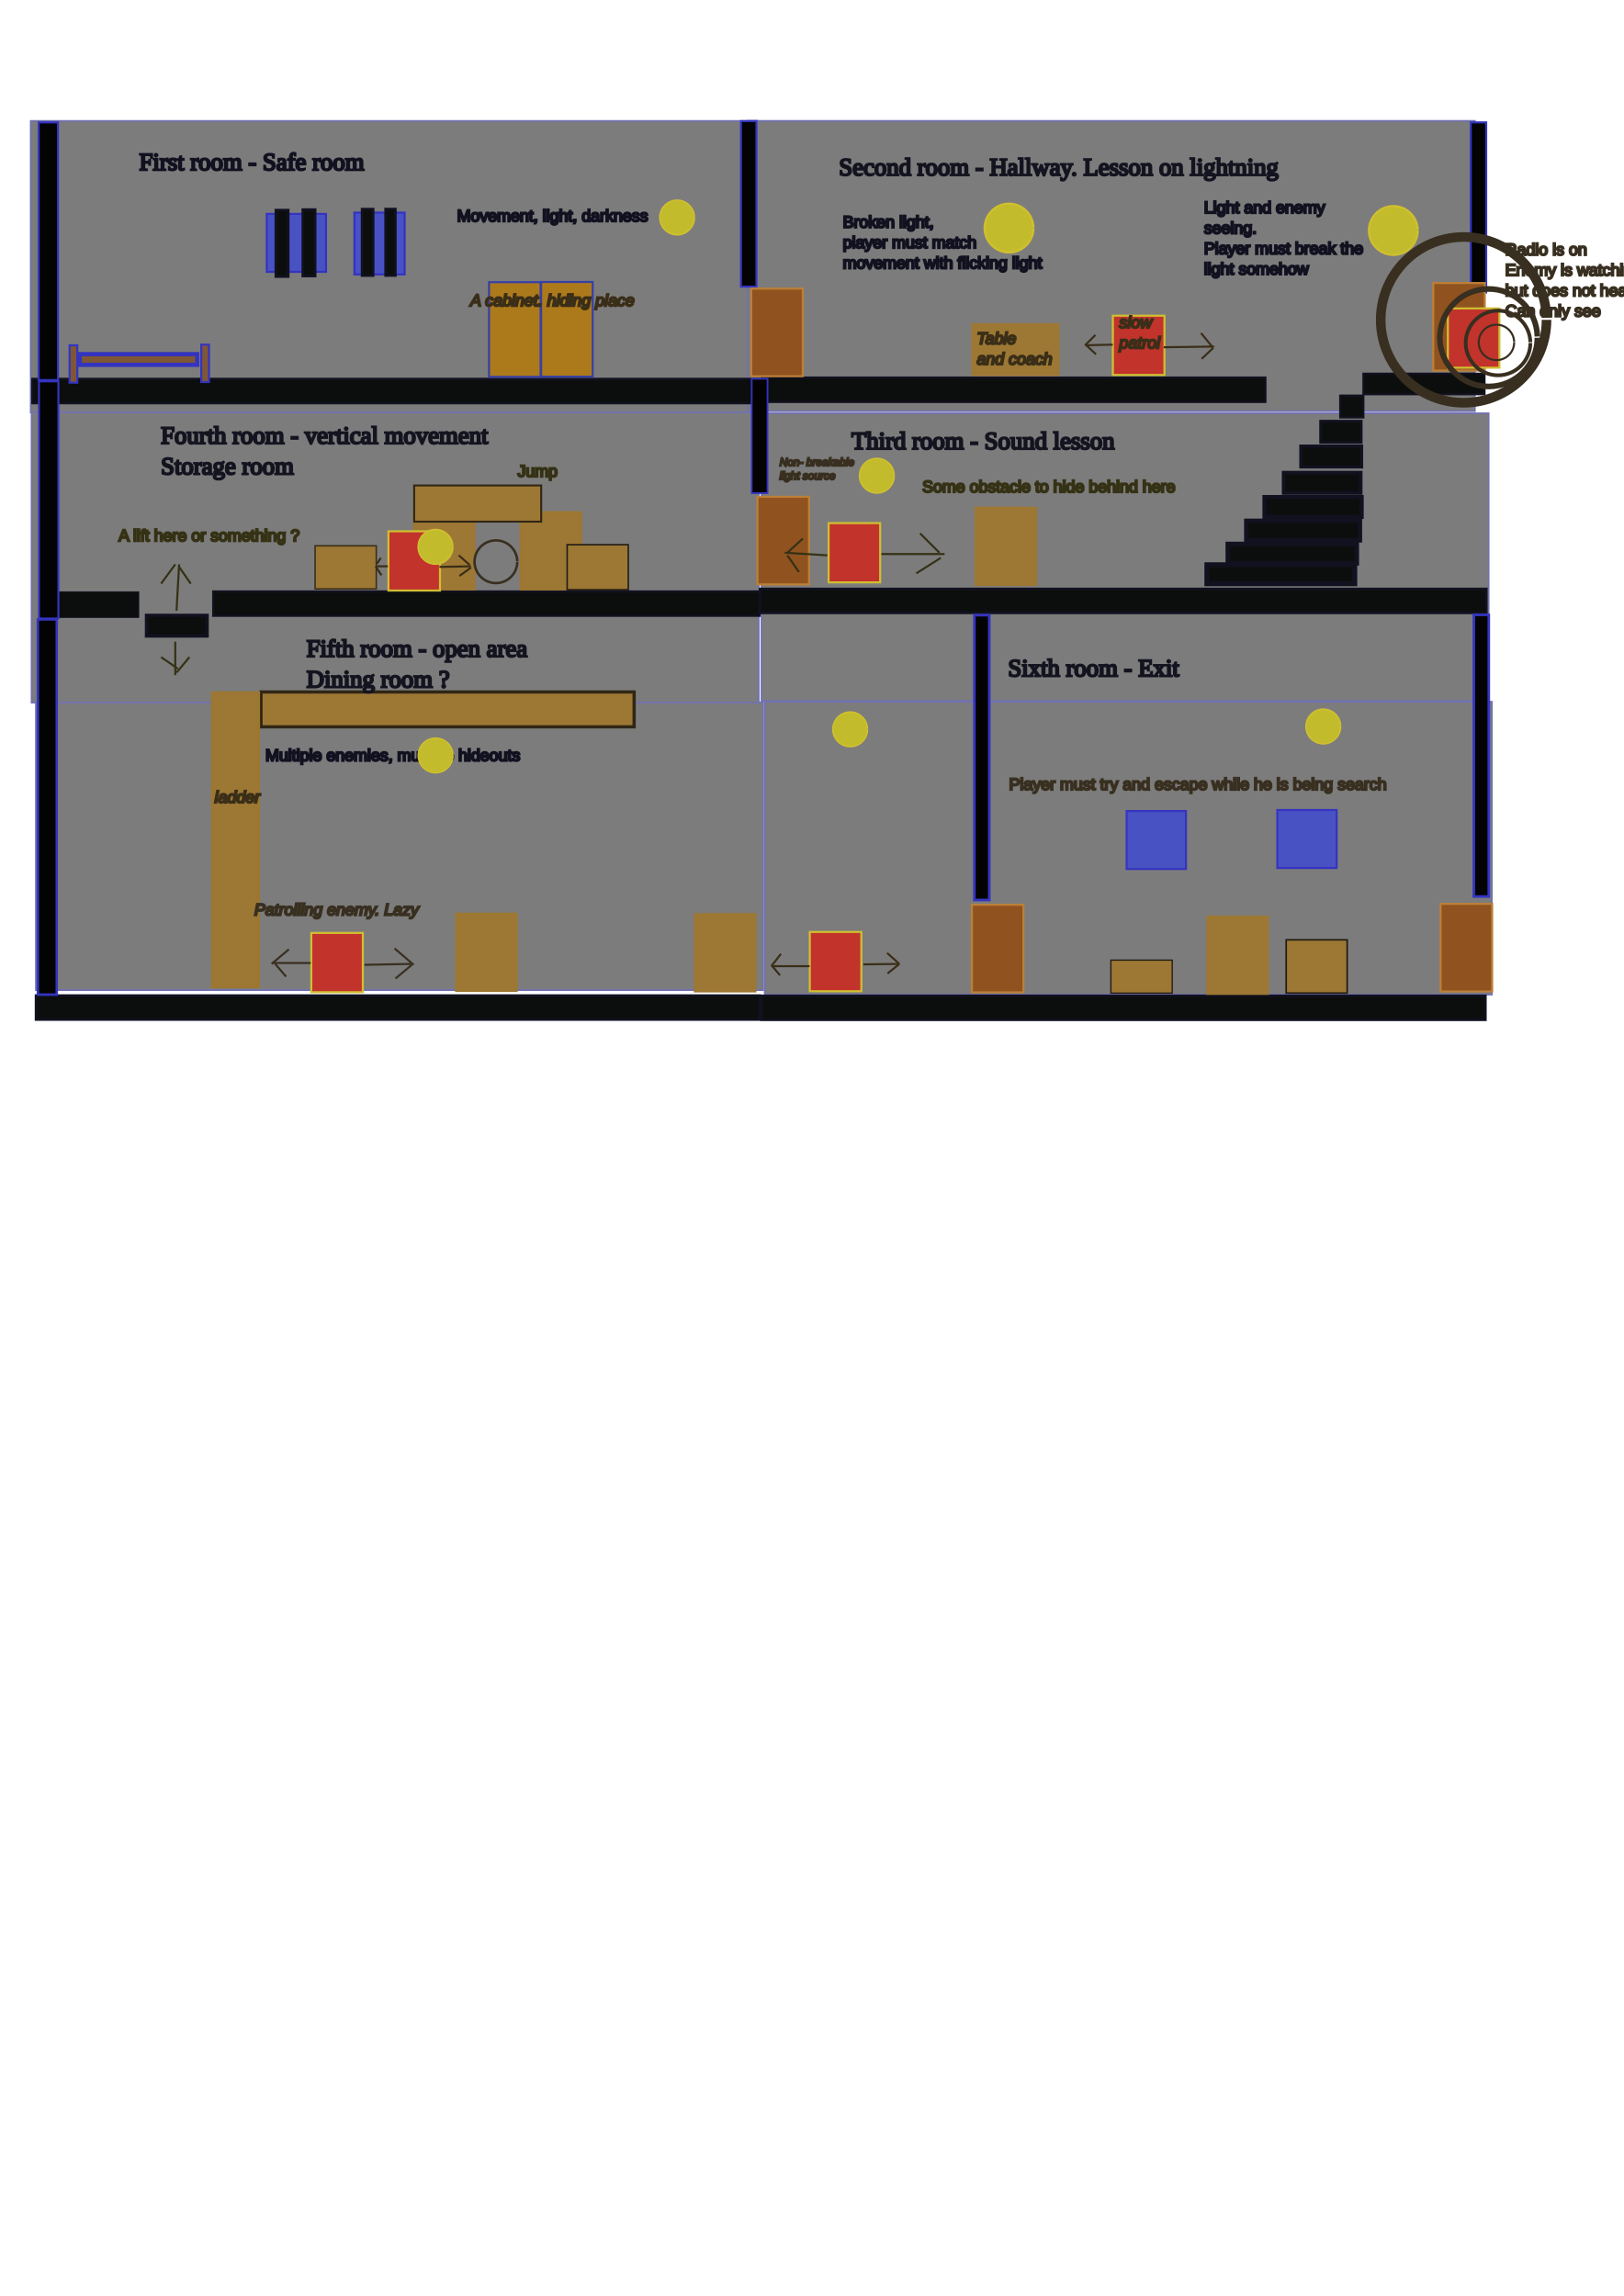
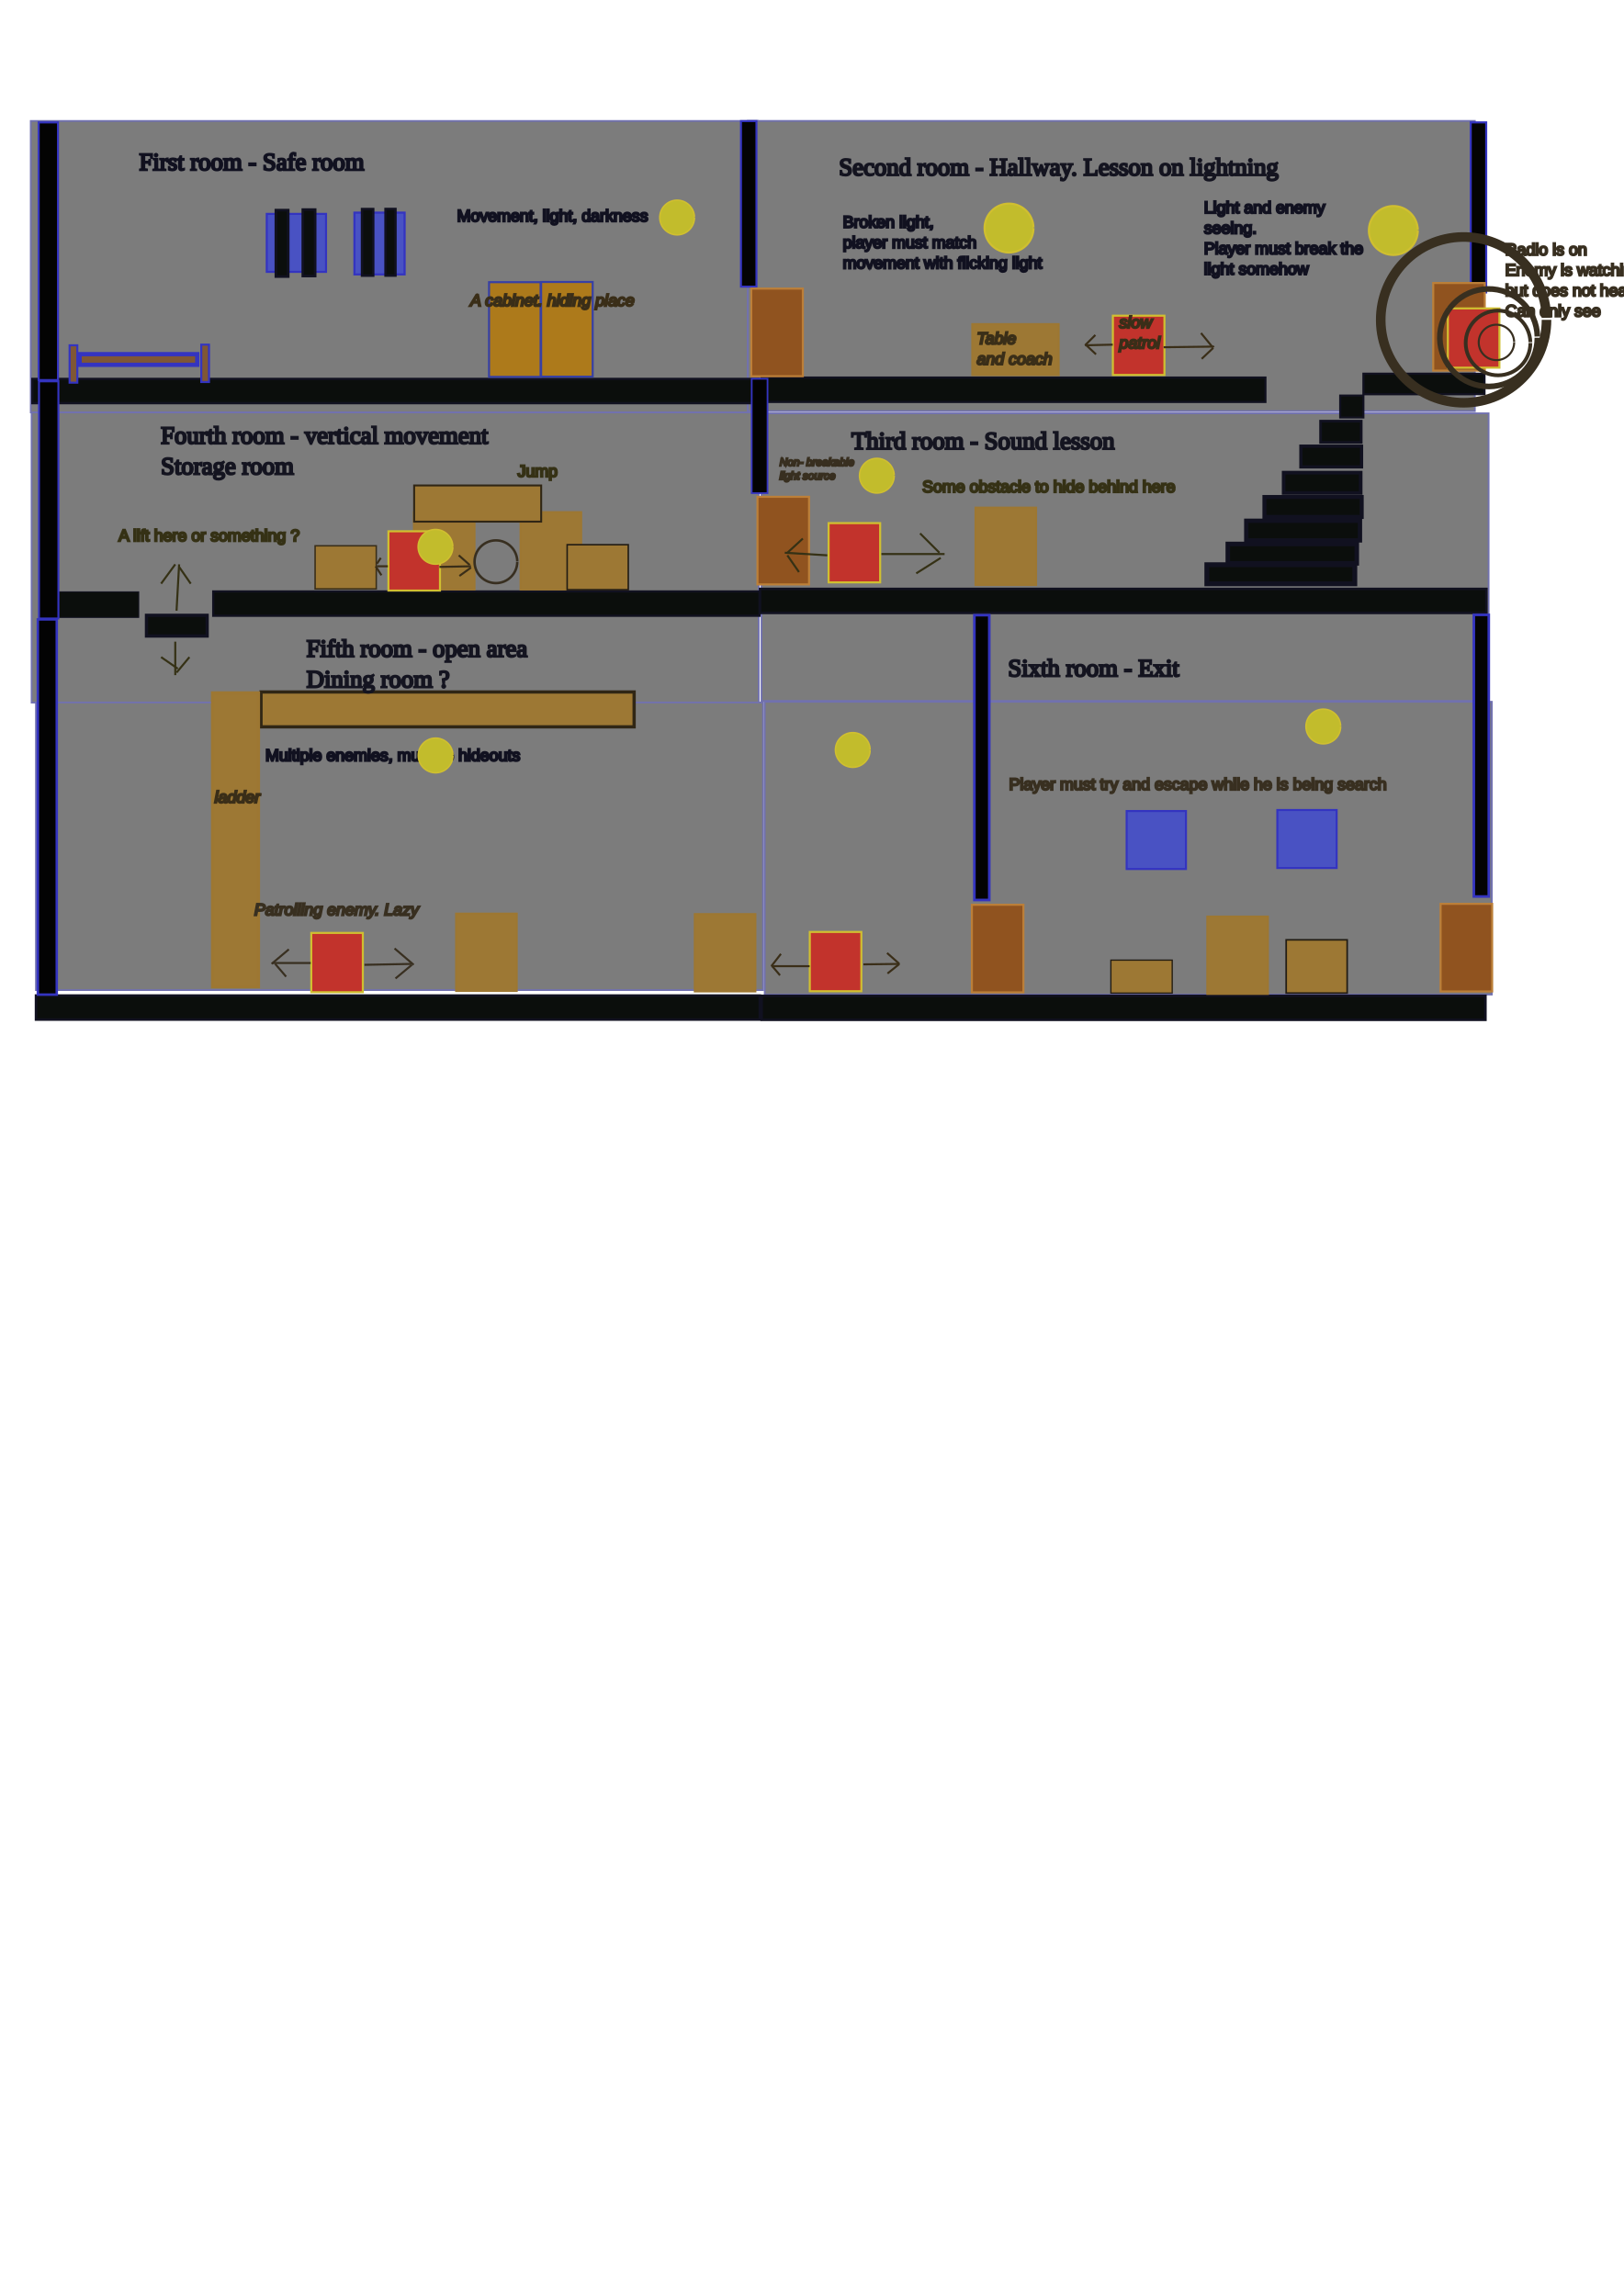
<svg xmlns="http://www.w3.org/2000/svg" xmlns:xlink="http://www.w3.org/1999/xlink" width="210mm" height="297mm" viewBox="0 0 210 297" version="1.1" id="svg1">
  <defs id="defs1">
    <pattern xlink:href="#pattern6-7" preserveAspectRatio="xMidYMid" id="pattern6" patternTransform="translate(188.75,347.5)" />
    <pattern patternUnits="userSpaceOnUse" width="29" height="20" patternTransform="translate(190,350)" preserveAspectRatio="xMidYMid" style="fill:#000000" id="pattern6-7">
      <path style="fill:none;stroke:#000000;stroke-width:10;stroke-linecap:butt;stroke-dasharray:none;paint-order:stroke markers fill;stop-color:#000000" d="M 0,5 C 19,5 10,15 29,15" id="path4-2" />
    </pattern>
    <pattern xlink:href="#pattern6-7-9" preserveAspectRatio="xMidYMid" id="pattern6-5" patternTransform="matrix(1.825025,0,0,1.825025,185.0022,597.7286)" />
    <pattern patternUnits="userSpaceOnUse" width="29" height="20" patternTransform="translate(190,350)" preserveAspectRatio="xMidYMid" style="fill:#000000" id="pattern6-7-9">
      <path style="fill:none;stroke:#000000;stroke-width:10;stroke-linecap:butt;stroke-dasharray:none;paint-order:stroke markers fill;stop-color:#000000" d="M 0,5 C 19,5 10,15 29,15" id="path4-2-6" />
    </pattern>
    <pattern xlink:href="#pattern6-7-7" preserveAspectRatio="xMidYMid" id="pattern6-0" patternTransform="matrix(2.753178,0,0,2.753178,179.3361,878.471)" />
    <pattern patternUnits="userSpaceOnUse" width="29" height="20" patternTransform="translate(190,350)" preserveAspectRatio="xMidYMid" style="fill:#000000" id="pattern6-7-7">
      <path style="fill:none;stroke:#000000;stroke-width:10;stroke-linecap:butt;stroke-dasharray:none;paint-order:stroke markers fill;stop-color:#000000" d="M 0,5 C 19,5 10,15 29,15" id="path4-2-5" />
    </pattern>
    <pattern xlink:href="#pattern6-7-4" preserveAspectRatio="xMidYMid" id="pattern6-1" patternTransform="matrix(4.678235,0,0,4.678235,166.8785,1459.856)" />
    <pattern patternUnits="userSpaceOnUse" width="29" height="20" patternTransform="translate(190,350)" preserveAspectRatio="xMidYMid" style="fill:#000000" id="pattern6-7-4">
      <path style="fill:none;stroke:#000000;stroke-width:10;stroke-linecap:butt;stroke-dasharray:none;paint-order:stroke markers fill;stop-color:#000000" d="M 0,5 C 19,5 10,15 29,15" id="path4-2-9" />
    </pattern>
    <pattern xlink:href="#pattern6-7-4-7" preserveAspectRatio="xMidYMid" id="pattern6-1-6" patternTransform="matrix(1.206256,0,0,1.206256,58.35877,438.4107)" />
    <pattern patternUnits="userSpaceOnUse" width="29" height="20" patternTransform="translate(190,350)" preserveAspectRatio="xMidYMid" style="fill:#000000" id="pattern6-7-4-7">
      <path style="fill:none;stroke:#000000;stroke-width:10;stroke-linecap:butt;stroke-dasharray:none;paint-order:stroke markers fill;stop-color:#000000" d="M 0,5 C 19,5 10,15 29,15" id="path4-2-9-3" />
    </pattern>
  </defs>
  <g id="layer1">
    <rect style="fill:#7c7c7c;stroke:#7171af;stroke-width:0.228" id="rect1" width="94.037" height="37.704" x="3.981" y="15.648" />
    <rect style="fill:#7f5735;fill-opacity:1;stroke:#3434c0;stroke-width:0.552;stroke-opacity:1" id="rect10-86" width="15.213" height="1.379" x="10.297" y="45.812" />
    <rect style="fill:#7c7c7c;stroke:#7171af;stroke-width:0.227" id="rect1-7" width="94.038" height="37.538" x="4.089" y="53.349" />
    <rect style="fill:#7c7c7c;stroke:#7171af;stroke-width:0.226" id="rect1-7-9" width="94.039" height="37.205" x="4.649" y="90.867" />
    <rect style="fill:#9d7834;fill-opacity:1;stroke:#9d7732;stroke-width:0.253;stroke-opacity:1" id="rect26-7" width="7.845" height="10.012" x="58.989" y="118.179" />
    <rect style="fill:#9d7834;fill-opacity:1;stroke:#9d7732;stroke-width:0.253;stroke-opacity:1" id="rect26-7-1" width="7.845" height="10.012" x="89.856" y="118.239" />
    <rect style="fill:#7c7c7c;stroke:#7171af;stroke-width:0.226" id="rect1-3" width="94.039" height="37.205" x="98.488" y="53.465" />
    <rect style="fill:#7c7c7c;stroke:#7171af;stroke-width:0.227" id="rect1-5" width="94.038" height="37.538" x="96.71" y="15.641" />
    <text xml:space="preserve" style="font-size:3.175px;fill:#150b0b;stroke:#111120;stroke-width:0.265;fill-opacity:1;stroke-opacity:1" x="18" y="22" id="text3">
      <tspan id="tspan3" style="stroke-width:0.265;fill:#150b0b;fill-opacity:1;stroke:#111120;stroke-opacity:1" x="18" y="22">First room - Safe room</tspan>
    </text>
    <text xml:space="preserve" style="font-style:normal;font-variant:normal;font-weight:normal;font-stretch:normal;font-size:2.117px;font-family:Arial;-inkscape-font-specification:'Arial, Normal';font-variant-ligatures:normal;font-variant-caps:normal;font-variant-numeric:normal;font-variant-east-asian:normal;fill:#150b0b;fill-opacity:1;stroke:#111120;stroke-width:0.265;stroke-opacity:1" x="59.108" y="28.641" id="text3-8">
      <tspan id="tspan3-4" style="font-style:normal;font-variant:normal;font-weight:normal;font-stretch:normal;font-size:2.117px;font-family:Arial;-inkscape-font-specification:'Arial, Normal';font-variant-ligatures:normal;font-variant-caps:normal;font-variant-numeric:normal;font-variant-east-asian:normal;fill:#150b0b;fill-opacity:1;stroke:#111120;stroke-width:0.265;stroke-opacity:1" x="59.108" y="28.641">Movement, light, darkness</tspan>
    </text>
    <text xml:space="preserve" style="font-style:normal;font-variant:normal;font-weight:normal;font-stretch:normal;font-size:2.117px;font-family:Arial;-inkscape-font-specification:'Arial, Normal';font-variant-ligatures:normal;font-variant-caps:normal;font-variant-numeric:normal;font-variant-east-asian:normal;fill:#150b0b;fill-opacity:1;stroke:#111120;stroke-width:0.265;stroke-opacity:1" x="34.33" y="98.42" id="text3-8-5">
      <tspan id="tspan3-4-8" style="font-style:normal;font-variant:normal;font-weight:normal;font-stretch:normal;font-size:2.117px;font-family:Arial;-inkscape-font-specification:'Arial, Normal';font-variant-ligatures:normal;font-variant-caps:normal;font-variant-numeric:normal;font-variant-east-asian:normal;fill:#150b0b;fill-opacity:1;stroke:#111120;stroke-width:0.265;stroke-opacity:1" x="34.33" y="98.42">Multiple enemies, multiple hideouts</tspan>
    </text>
    <text xml:space="preserve" style="font-style:normal;font-variant:normal;font-weight:normal;font-stretch:normal;font-size:2.117px;font-family:Arial;-inkscape-font-specification:'Arial, Normal';font-variant-ligatures:normal;font-variant-caps:normal;font-variant-numeric:normal;font-variant-east-asian:normal;fill:#150b0b;fill-opacity:1;stroke:#111120;stroke-width:0.265;stroke-opacity:1" x="155.715" y="27.566" id="text3-8-6">
      <tspan style="font-style:normal;font-variant:normal;font-weight:normal;font-stretch:normal;font-size:2.117px;font-family:Arial;-inkscape-font-specification:'Arial, Normal';font-variant-ligatures:normal;font-variant-caps:normal;font-variant-numeric:normal;font-variant-east-asian:normal;fill:#150b0b;fill-opacity:1;stroke:#111120;stroke-width:0.265;stroke-opacity:1" x="155.715" y="27.566" id="tspan13">Light and enemy </tspan>
      <tspan style="font-style:normal;font-variant:normal;font-weight:normal;font-stretch:normal;font-size:2.117px;font-family:Arial;-inkscape-font-specification:'Arial, Normal';font-variant-ligatures:normal;font-variant-caps:normal;font-variant-numeric:normal;font-variant-east-asian:normal;fill:#150b0b;fill-opacity:1;stroke:#111120;stroke-width:0.265;stroke-opacity:1" x="155.715" y="30.212" id="tspan10">seeing.</tspan>
      <tspan style="font-style:normal;font-variant:normal;font-weight:normal;font-stretch:normal;font-size:2.117px;font-family:Arial;-inkscape-font-specification:'Arial, Normal';font-variant-ligatures:normal;font-variant-caps:normal;font-variant-numeric:normal;font-variant-east-asian:normal;fill:#150b0b;fill-opacity:1;stroke:#111120;stroke-width:0.265;stroke-opacity:1" x="155.715" y="32.858" id="tspan9">Player must break the </tspan>
      <tspan style="font-style:normal;font-variant:normal;font-weight:normal;font-stretch:normal;font-size:2.117px;font-family:Arial;-inkscape-font-specification:'Arial, Normal';font-variant-ligatures:normal;font-variant-caps:normal;font-variant-numeric:normal;font-variant-east-asian:normal;fill:#150b0b;fill-opacity:1;stroke:#111120;stroke-width:0.265;stroke-opacity:1" x="155.715" y="35.504" id="tspan11">light somehow</tspan>
    </text>
    <text xml:space="preserve" style="font-style:normal;font-variant:normal;font-weight:normal;font-stretch:normal;font-size:2.117px;font-family:Arial;-inkscape-font-specification:'Arial, Normal';font-variant-ligatures:normal;font-variant-caps:normal;font-variant-numeric:normal;font-variant-east-asian:normal;fill:#150b0b;fill-opacity:1;stroke:#111120;stroke-width:0.265;stroke-opacity:1" x="109.007" y="29.439" id="text3-8-6-9">
      <tspan style="font-style:normal;font-variant:normal;font-weight:normal;font-stretch:normal;font-size:2.117px;font-family:Arial;-inkscape-font-specification:'Arial, Normal';font-variant-ligatures:normal;font-variant-caps:normal;font-variant-numeric:normal;font-variant-east-asian:normal;fill:#150b0b;fill-opacity:1;stroke:#111120;stroke-width:0.265;stroke-opacity:1" x="109.007" y="29.439" id="tspan13-7">Broken light,</tspan>
      <tspan style="font-style:normal;font-variant:normal;font-weight:normal;font-stretch:normal;font-size:2.117px;font-family:Arial;-inkscape-font-specification:'Arial, Normal';font-variant-ligatures:normal;font-variant-caps:normal;font-variant-numeric:normal;font-variant-east-asian:normal;fill:#150b0b;fill-opacity:1;stroke:#111120;stroke-width:0.265;stroke-opacity:1" x="109.007" y="32.085" id="tspan7">player must match</tspan>
      <tspan style="font-style:normal;font-variant:normal;font-weight:normal;font-stretch:normal;font-size:2.117px;font-family:Arial;-inkscape-font-specification:'Arial, Normal';font-variant-ligatures:normal;font-variant-caps:normal;font-variant-numeric:normal;font-variant-east-asian:normal;fill:#150b0b;fill-opacity:1;stroke:#111120;stroke-width:0.265;stroke-opacity:1" x="109.007" y="34.731" id="tspan8">movement with flicking light</tspan>
    </text>
    <text xml:space="preserve" style="font-size:3.175px;fill:#0b0e0c;fill-opacity:1;stroke:#141420;stroke-width:0.265;stroke-opacity:1" x="108.5" y="22.667" id="text4">
      <tspan id="tspan4" style="fill:#0b0e0c;fill-opacity:1;stroke:#141420;stroke-width:0.265;stroke-opacity:1" x="108.5" y="22.667">Second room - Hallway. Lesson on lightning</tspan>
    </text>
    <text xml:space="preserve" style="font-size:3.175px;fill:#0b0e0c;fill-opacity:1;stroke:#141420;stroke-width:0.265;stroke-opacity:1" x="110.118" y="58.085" id="text4-9">
      <tspan id="tspan4-5" style="fill:#0b0e0c;fill-opacity:1;stroke:#141420;stroke-width:0.265;stroke-opacity:1" x="110.118" y="58.085">Third room - Sound lesson</tspan>
    </text>
    <text xml:space="preserve" style="font-size:3.175px;fill:#0b0e0c;fill-opacity:1;stroke:#141420;stroke-width:0.265;stroke-opacity:1" x="20.805" y="57.381" id="text4-9-1">
      <tspan id="tspan4-5-6" style="fill:#0b0e0c;fill-opacity:1;stroke:#141420;stroke-width:0.265;stroke-opacity:1" x="20.805" y="57.381">Fourth room - vertical movement</tspan>
      <tspan style="fill:#0b0e0c;fill-opacity:1;stroke:#141420;stroke-width:0.265;stroke-opacity:1" x="20.805" y="61.35" id="tspan34">Storage room</tspan>
    </text>
    <rect style="fill:#9d7834;fill-opacity:1;stroke:#302615;stroke-width:0.421;stroke-opacity:1" id="rect26-9-29-1" width="48.26" height="4.51" x="33.754" y="89.511" />
    <text xml:space="preserve" style="font-size:3.175px;fill:#0b0e0c;fill-opacity:1;stroke:#141420;stroke-width:0.265;stroke-opacity:1" x="39.642" y="84.946" id="text4-9-1-5">
      <tspan id="tspan4-5-6-3" style="fill:#0b0e0c;fill-opacity:1;stroke:#141420;stroke-width:0.265;stroke-opacity:1" x="39.642" y="84.946">Fifth room - open area</tspan>
      <tspan style="fill:#0b0e0c;fill-opacity:1;stroke:#141420;stroke-width:0.265;stroke-opacity:1" x="39.642" y="88.915" id="tspan35">Dining room ?</tspan>
    </text>
    <rect style="fill:#7c7c7c;stroke:#7171af;stroke-width:0.228" id="rect1-7-9-2" width="94.037" height="37.87" x="98.906" y="90.779" />
    <text xml:space="preserve" style="font-size:3.175px;fill:#0b0e0c;fill-opacity:1;stroke:#141420;stroke-width:0.265;stroke-opacity:1" x="130.366" y="87.476" id="text4-9-1-5-4">
      <tspan id="tspan4-5-6-3-2" style="fill:#0b0e0c;fill-opacity:1;stroke:#141420;stroke-width:0.265;stroke-opacity:1" x="130.366" y="87.476">Sixth room - Exit</tspan>
    </text>
    <rect style="fill:#0b0e0c;fill-opacity:1;stroke:#111120;stroke-width:0.299;stroke-opacity:1" id="rect4" width="93.966" height="3.133" x="4.184" y="49.017" />
    <rect style="fill:#0b0e0c;fill-opacity:1;stroke:#111120;stroke-width:0.269;stroke-opacity:1" id="rect5" width="65.163" height="3.163" x="98.502" y="48.835" />
    <rect style="fill:#0b0e0c;fill-opacity:1;stroke:#111120;stroke-width:0.32;stroke-opacity:1" id="rect5-4" width="93.945" height="3.111" x="98.3" y="76.177" />
    <rect style="fill:#0b0e0c;fill-opacity:1;stroke:#111120;stroke-width:0.119;stroke-opacity:1" id="rect5-4-7" width="12.146" height="3.313" x="5.799" y="76.553" />
    <rect style="fill:#0b0e0c;fill-opacity:1;stroke:#111120;stroke-width:0.28;stroke-opacity:1" id="rect5-4-7-0" width="70.652" height="3.152" x="27.577" y="76.504" />
    <rect style="fill:#0b0e0c;fill-opacity:1;stroke:#111120;stroke-width:0.32;stroke-opacity:1" id="rect5-4-7-0-6" width="93.612" height="3.112" x="4.654" y="128.777" />
    <rect style="fill:#0b0e0c;fill-opacity:1;stroke:#111120;stroke-width:0.32;stroke-opacity:1" id="rect5-4-7-0-6-1" width="93.612" height="3.112" x="98.508" y="128.81" />
    <rect style="fill:#0b0e0c;fill-opacity:1;stroke:#111120;stroke-width:0.279;stroke-opacity:1" id="rect6" width="15.652" height="2.652" x="176.341" y="48.341" />
    <rect style="fill:#0b0e0c;fill-opacity:1;stroke:#111120;stroke-width:0.265;stroke-opacity:1" id="rect7" width="3" height="2.833" x="173.333" y="51.167" />
    <rect style="fill:#0b0e0c;fill-opacity:1;stroke:#111120;stroke-width:0.346;stroke-opacity:1" id="rect7-4" width="5.253" height="2.753" x="170.798" y="54.479" />
    <rect style="fill:#0b0e0c;fill-opacity:1;stroke:#111120;stroke-width:0.417;stroke-opacity:1" id="rect7-2" width="7.848" height="2.681" x="168.248" y="57.713" />
    <rect style="fill:#0b0e0c;fill-opacity:1;stroke:#111120;stroke-width:0.417;stroke-opacity:1" id="rect7-2-1" width="7.848" height="2.681" x="18.944" y="79.594" />
    <rect style="fill:#0b0e0c;fill-opacity:1;stroke:#111120;stroke-width:0.466;stroke-opacity:1" id="rect7-21" width="9.966" height="2.633" x="166.018" y="61.137" />
    <rect style="fill:#0b0e0c;fill-opacity:1;stroke:#111120;stroke-width:0.518;stroke-opacity:1" id="rect7-9" width="12.58" height="2.58" x="163.534" y="64.288" />
    <rect style="fill:#0b0e0c;fill-opacity:1;stroke:#111120;stroke-width:0.556;stroke-opacity:1" id="rect7-91" width="14.709" height="2.542" x="161.182" y="67.363" />
    <rect style="fill:#0b0e0c;fill-opacity:1;stroke:#111120;stroke-width:0.588;stroke-opacity:1" id="rect7-49" width="16.677" height="2.51" x="158.798" y="70.361" />
    <rect style="fill:#0b0e0c;fill-opacity:1;stroke:#111120;stroke-width:0.625;stroke-opacity:1" id="rect7-8" width="19.14" height="2.473" x="156.084" y="73.048" />
    <rect style="fill:#4952c3;fill-opacity:1;stroke:#3434c0;stroke-width:0.265;stroke-opacity:1" id="rect8" width="7.667" height="7.5" x="34.5" y="27.667" />
    <rect style="fill:#4952c3;fill-opacity:1;stroke:#3434c0;stroke-width:0.275;stroke-opacity:1" id="rect9" width="6.49" height="7.99" x="45.839" y="27.505" />
    <rect style="fill:#0b0e0c;fill-opacity:1;stroke:#111120;stroke-width:0.337;stroke-opacity:1" id="rect7-8-8" width="1.595" height="8.595" x="35.681" y="27.179" />
    <rect style="fill:#0b0e0c;fill-opacity:1;stroke:#111120;stroke-width:0.337;stroke-opacity:1" id="rect7-8-8-7" width="1.595" height="8.595" x="39.164" y="27.11" />
    <rect style="fill:#4952c3;fill-opacity:1;stroke:#3434c0;stroke-width:0.265;stroke-opacity:1" id="rect8-1" width="7.667" height="7.5" x="145.716" y="104.91" />
    <rect style="fill:#4952c3;fill-opacity:1;stroke:#3434c0;stroke-width:0.265;stroke-opacity:1" id="rect8-1-5" width="7.667" height="7.5" x="165.205" y="104.78" />
    <rect style="fill:#0b0e0c;fill-opacity:1;stroke:#111120;stroke-width:0.321;stroke-opacity:1" id="rect7-8-8-0" width="1.444" height="8.611" x="46.823" y="27.044" />
    <rect style="fill:#0b0e0c;fill-opacity:1;stroke:#111120;stroke-width:0.304;stroke-opacity:1" id="rect7-8-8-5" width="1.295" height="8.628" x="49.858" y="27.027" />
    <rect style="fill:#7f5735;fill-opacity:1;stroke:#3434c0;stroke-width:0.265;stroke-opacity:1" id="rect10" width="1" height="4.833" x="9" y="44.667" />
    <rect style="fill:#7f5735;fill-opacity:1;stroke:#3434c0;stroke-width:0.265;stroke-opacity:1" id="rect10-8" width="1" height="4.833" x="26.03" y="44.583" />
    <rect style="fill:#030303;fill-opacity:1;stroke:#3434c0;stroke-width:0.265;stroke-opacity:1" id="rect11" width="2.5" height="33.333" x="5" y="15.833" />
    <rect style="fill:#030303;fill-opacity:1;stroke:#3434c0;stroke-width:0.255;stroke-opacity:1" id="rect11-1" width="2.51" height="30.677" x="5.042" y="49.329" />
    <rect style="fill:#030303;fill-opacity:1;stroke:#3434c0;stroke-width:0.316;stroke-opacity:1" id="rect11-1-9" width="2.449" height="48.532" x="4.892" y="80.123" />
    <rect style="fill:#030303;fill-opacity:1;stroke:#3434c0;stroke-width:0.262;stroke-opacity:1" id="rect12" width="2.003" height="21.414" x="95.832" y="15.665" />
    <rect style="fill:#030303;fill-opacity:1;stroke:#3434c0;stroke-width:0.22;stroke-opacity:1" id="rect12-2" width="2.045" height="14.795" x="97.222" y="48.995" />
    <rect style="fill:#030303;fill-opacity:1;stroke:#3434c0;stroke-width:0.337;stroke-opacity:1" id="rect12-9" width="1.928" height="36.845" x="126.02" y="79.575" />
    <rect style="fill:#030303;fill-opacity:1;stroke:#3434c0;stroke-width:0.335;stroke-opacity:1" id="rect12-0" width="1.93" height="36.43" x="190.62" y="79.536" />
    <rect style="fill:#030303;fill-opacity:1;stroke:#3434c0;stroke-width:0.265;stroke-opacity:1" id="rect12-5" width="2" height="22" x="190.216" y="15.83" />
    <rect style="fill:#90531f;fill-opacity:1;stroke:#bc7f38;stroke-width:0.265;stroke-opacity:1" id="rect13" width="6.667" height="11.333" x="97.167" y="37.333" />
    <rect style="fill:#90531f;fill-opacity:1;stroke:#bc7f38;stroke-width:0.265;stroke-opacity:1" id="rect13-9" width="6.667" height="11.333" x="97.97" y="64.266" />
    <rect style="fill:#90531f;fill-opacity:1;stroke:#bc7f38;stroke-width:0.265;stroke-opacity:1" id="rect13-4" width="6.667" height="11.333" x="186.318" y="116.918" />
    <rect style="fill:#90531f;fill-opacity:1;stroke:#bc7f38;stroke-width:0.265;stroke-opacity:1" id="rect13-2" width="6.667" height="11.333" x="125.697" y="117.035" />
    <rect style="fill:#90531f;fill-opacity:1;stroke:#bc7f38;stroke-width:0.265;stroke-opacity:1" id="rect13-0" width="6.667" height="11.333" x="185.364" y="36.608" />
    <path style="fill:#c2bc2c;fill-opacity:1;stroke:#d0bf30;stroke-width:0.265;stroke-opacity:1" id="path13" d="m 133.667,29.5 a 3.167,3.167 0 0 1 -3.147,3.167 3.167,3.167 0 0 1 -3.186,-3.127 3.167,3.167 0 0 1 3.108,-3.205 3.167,3.167 0 0 1 3.224,3.088" />
    <path style="fill:#c2bc2c;fill-opacity:1;stroke:#d0bf30;stroke-width:0.188;stroke-opacity:1" id="path13-0" d="m 115.656,61.535 a 2.247,2.247 0 0 1 -2.233,2.247 2.247,2.247 0 0 1 -2.261,-2.219 2.247,2.247 0 0 1 2.205,-2.274 2.247,2.247 0 0 1 2.288,2.191" />
    <path style="fill:#c2bc2c;fill-opacity:1;stroke:#d0bf30;stroke-width:0.188;stroke-opacity:1" id="path13-0-83" d="m 89.821,28.137 a 2.247,2.247 0 0 1 -2.233,2.247 2.247,2.247 0 0 1 -2.261,-2.219 2.247,2.247 0 0 1 2.205,-2.274 2.247,2.247 0 0 1 2.288,2.191" />
-     <path style="fill:#c2bc2c;fill-opacity:1;stroke:#d0bf30;stroke-width:0.188;stroke-opacity:1" id="path13-0-2" d="m 112.204,94.344 a 2.247,2.247 0 0 1 -2.233,2.247 2.247,2.247 0 0 1 -2.261,-2.219 2.247,2.247 0 0 1 2.205,-2.274 2.247,2.247 0 0 1 2.288,2.191" />
+     <path style="fill:#c2bc2c;fill-opacity:1;stroke:#d0bf30;stroke-width:0.188;stroke-opacity:1" id="path13-0-2" d="m 112.537,97.011 a 2.247,2.247 0 0 1 -2.233,2.247 2.247,2.247 0 0 1 -2.261,-2.219 2.247,2.247 0 0 1 2.205,-2.274 2.247,2.247 0 0 1 2.288,2.191" />
    <path style="fill:#c2bc2c;fill-opacity:1;stroke:#d0bf30;stroke-width:0.188;stroke-opacity:1" id="path13-0-2-3" d="m 173.394,93.976 a 2.247,2.247 0 0 1 -2.233,2.247 2.247,2.247 0 0 1 -2.261,-2.219 2.247,2.247 0 0 1 2.205,-2.274 2.247,2.247 0 0 1 2.288,2.191" />
    <path style="fill:#c2bc2c;fill-opacity:1;stroke:#d0bf30;stroke-width:0.188;stroke-opacity:1" id="path13-0-1" d="m 58.584,97.721 a 2.247,2.247 0 0 1 -2.233,2.247 2.247,2.247 0 0 1 -2.261,-2.219 2.247,2.247 0 0 1 2.205,-2.274 2.247,2.247 0 0 1 2.288,2.191" />
    <path style="fill:#c2bc2c;fill-opacity:1;stroke:#d0bf30;stroke-width:0.265;stroke-opacity:1" id="path13-1" d="m 183.374,29.816 a 3.167,3.167 0 0 1 -3.147,3.167 3.167,3.167 0 0 1 -3.186,-3.127 3.167,3.167 0 0 1 3.108,-3.205 3.167,3.167 0 0 1 3.224,3.088" />
    <rect style="fill:#c2332c;fill-opacity:1;stroke:#d0bf30;stroke-width:0.265;stroke-opacity:1" id="rect14" width="6.667" height="7.667" x="107.167" y="67.667" />
    <rect style="fill:#c2332c;fill-opacity:1;stroke:#d0bf30;stroke-width:0.265;stroke-opacity:1" id="rect14-3" width="6.667" height="7.667" x="143.933" y="40.835" />
    <rect style="fill:#c2332c;fill-opacity:1;stroke:#d0bf30;stroke-width:0.265;stroke-opacity:1" id="rect14-1" width="6.667" height="7.667" x="40.26" y="120.678" />
    <rect style="fill:#c2332c;fill-opacity:1;stroke:#d0bf30;stroke-width:0.265;stroke-opacity:1" id="rect14-9" width="6.667" height="7.667" x="104.733" y="120.552" />
    <rect style="fill:#c2332c;fill-opacity:1;stroke:#d0bf30;stroke-width:0.265;stroke-opacity:1" id="rect14-7" width="6.667" height="7.667" x="187.258" y="39.895" />
    <text xml:space="preserve" style="font-style:normal;font-variant:normal;font-weight:normal;font-stretch:normal;font-size:2.117px;font-family:Arial;-inkscape-font-specification:'Arial, Normal';font-variant-ligatures:normal;font-variant-caps:normal;font-variant-numeric:normal;font-variant-east-asian:normal;fill:#c2332c;fill-opacity:1;stroke:#353115;stroke-width:0.265;stroke-opacity:1" x="15.333" y="70" id="text14">
      <tspan id="tspan14" style="stroke-width:0.265;stroke:#353115;stroke-opacity:1" x="15.333" y="70">A lift here or something ? </tspan>
    </text>
    <text xml:space="preserve" style="font-style:normal;font-variant:normal;font-weight:normal;font-stretch:normal;font-size:2.117px;font-family:Arial;-inkscape-font-specification:'Arial, Normal';font-variant-ligatures:normal;font-variant-caps:normal;font-variant-numeric:normal;font-variant-east-asian:normal;fill:#c2332c;fill-opacity:1;stroke:#353115;stroke-width:0.265;stroke-opacity:1" x="66.934" y="61.667" id="text14-9">
      <tspan id="tspan14-8" style="stroke:#353115;stroke-width:0.265;stroke-opacity:1" x="66.934" y="61.667">Jump</tspan>
    </text>
    <text xml:space="preserve" style="font-style:normal;font-variant:normal;font-weight:normal;font-stretch:normal;font-size:2.117px;font-family:Arial;-inkscape-font-specification:'Arial, Normal';font-variant-ligatures:normal;font-variant-caps:normal;font-variant-numeric:normal;font-variant-east-asian:normal;fill:#c2332c;fill-opacity:1;stroke:#353115;stroke-width:0.265;stroke-opacity:1" x="119.281" y="63.671" id="text14-0">
      <tspan id="tspan14-1" style="stroke:#353115;stroke-width:0.265;stroke-opacity:1" x="119.281" y="63.671">Some obstacle to hide behind here</tspan>
    </text>
    <path style="fill:#c2332c;fill-opacity:1;stroke:#353115;stroke-width:0.265;stroke-opacity:1" d="m 114,71.667 h 8.167" id="path15" />
    <path style="fill:#c2332c;fill-opacity:1;stroke:#353115;stroke-width:0.265;stroke-opacity:1" d="m 121.5,71.5 -2.5,-2.5" id="path16" />
    <path style="fill:#c2332c;fill-opacity:1;stroke:#353115;stroke-width:0.265;stroke-opacity:1" d="M 121.667,72.167 118.5,74.167" id="path17" />
    <path style="fill:#c2332c;fill-opacity:1;stroke:#353115;stroke-width:0.265;stroke-opacity:1" d="m 107,71.833 -5.5,-0.333" id="path18" />
    <path style="fill:#c2332c;fill-opacity:1;stroke:#353115;stroke-width:0.265;stroke-opacity:1" d="m 101.833,71.833 1.5,2.167" id="path19" />
    <path style="fill:#c2332c;fill-opacity:1;stroke:#353115;stroke-width:0.265;stroke-opacity:1" d="m 101.833,71.5 2,-1.833" id="path20" />
    <path style="fill:#c2332c;fill-opacity:1;stroke:#353115;stroke-width:0.265;stroke-opacity:1" d="m 22.833,79 0.333,-6" id="path21" />
    <path style="fill:#c2332c;fill-opacity:1;stroke:#353115;stroke-width:0.265;stroke-opacity:1" d="m 22.667,73 -1.833,2.5" id="path22" />
    <path style="fill:#c2332c;fill-opacity:1;stroke:#353115;stroke-width:0.265;stroke-opacity:1" d="m 23.167,73.333 1.5,2.167" id="path23" />
    <path style="fill:#c2332c;fill-opacity:1;stroke:#353115;stroke-width:0.265;stroke-opacity:1" d="M 22.667,87.333 V 83" id="path24" />
    <path style="fill:#c2332c;fill-opacity:1;stroke:#353115;stroke-width:0.265;stroke-opacity:1" d="M 22.833,87 24.5,85" id="path25" />
    <path style="fill:#c2332c;fill-opacity:1;stroke:#353115;stroke-width:0.265;stroke-opacity:1" d="m 23,86.5 -2.167,-1.5" id="path26" />
    <rect style="fill:#9d7834;fill-opacity:1;stroke:#9d7732;stroke-width:0.253;stroke-opacity:1" id="rect26" width="7.845" height="10.012" x="126.161" y="65.661" />
    <rect style="fill:#9d7834;fill-opacity:1;stroke:#9d7732;stroke-width:0.245;stroke-opacity:1" id="rect26-02" width="11.186" height="6.603" x="125.741" y="41.919" />
    <rect style="fill:#9d7834;fill-opacity:1;stroke:#9d7732;stroke-width:0.253;stroke-opacity:1" id="rect26-0" width="7.845" height="10.012" x="156.143" y="118.558" />
    <rect style="fill:#9d7834;fill-opacity:1;stroke:#9d7732;stroke-width:0.253;stroke-opacity:1" id="rect26-8" width="7.845" height="10.012" x="67.324" y="66.245" />
    <rect style="fill:#9d7834;fill-opacity:1;stroke:#9d7732;stroke-width:0.253;stroke-opacity:1" id="rect26-82" width="7.845" height="10.012" x="53.529" y="66.243" />
    <rect style="fill:#c2332c;fill-opacity:1;stroke:#d0bf30;stroke-width:0.265;stroke-opacity:1" id="rect14-92" width="6.667" height="7.667" x="50.237" y="68.724" />
    <path style="fill:#c2bc2c;fill-opacity:1;stroke:#d0bf30;stroke-width:0.188;stroke-opacity:1" id="path13-0-8" d="m 58.569,70.735 a 2.247,2.247 0 0 1 -2.233,2.247 2.247,2.247 0 0 1 -2.261,-2.219 2.247,2.247 0 0 1 2.205,-2.274 2.247,2.247 0 0 1 2.288,2.191" />
    <rect style="fill:#9d7834;fill-opacity:1;stroke:#221c13;stroke-width:0.194;stroke-opacity:1" id="rect26-9" width="7.905" height="5.821" x="73.353" y="70.459" />
    <rect style="fill:#9d7834;fill-opacity:1;stroke:#221c13;stroke-width:0.166;stroke-opacity:1" id="rect26-9-8" width="7.932" height="4.266" x="143.675" y="124.198" />
    <rect style="fill:#9d7834;fill-opacity:1;stroke:#221c13;stroke-width:0.21;stroke-opacity:1" id="rect26-9-8-5" width="7.888" height="6.888" x="166.347" y="121.574" />
    <rect style="fill:#9d7834;fill-opacity:1;stroke:#3a2e18;stroke-width:0.19;stroke-opacity:1" id="rect26-9-2" width="7.909" height="5.575" x="40.755" y="70.603" />
    <rect style="fill:#9d7834;fill-opacity:1;stroke:#302615;stroke-width:0.25;stroke-opacity:1" id="rect26-9-29" width="16.431" height="4.681" x="53.563" y="62.796" />
    <rect style="fill:#9d7834;fill-opacity:1;stroke:#9d7732;stroke-width:0.428;stroke-opacity:1" id="rect26-5" width="5.92" height="38.003" x="27.5" y="89.637" />
    <text xml:space="preserve" style="font-style:normal;font-variant:normal;font-weight:normal;font-stretch:normal;font-size:2.117px;font-family:Arial;-inkscape-font-specification:'Arial, Normal';font-variant-ligatures:normal;font-variant-caps:normal;font-variant-numeric:normal;font-variant-east-asian:normal;fill:#9d7834;fill-opacity:1;stroke:#382f20;stroke-width:0.265;stroke-opacity:1" x="130.5" y="102.167" id="text26">
      <tspan id="tspan26" style="stroke-width:0.265;stroke:#382f20;stroke-opacity:1" x="130.5" y="102.167">Player must try and escape while he is being search</tspan>
    </text>
    <text xml:space="preserve" style="font-size:2.117px;font-family:Arial;-inkscape-font-specification:'Arial, Normal';fill:#9d7834;stroke:#382f20;stroke-width:0.265" x="194.667" y="33" id="text1">
      <tspan id="tspan1" style="stroke-width:0.265" x="194.667" y="33">Radio is on</tspan>
      <tspan style="stroke-width:0.265" x="194.667" y="35.646" id="tspan2">Enemy is watching</tspan>
      <tspan style="stroke-width:0.265" x="194.667" y="38.292" id="tspan5">but does not hear.</tspan>
      <tspan style="stroke-width:0.265" x="194.667" y="40.938" id="tspan6">Can only see</tspan>
    </text>
    <path style="fill:url(#pattern6);fill-opacity:1;stroke:#382f20;stroke-width:0.265" id="path6" d="m 195.833,44.292 a 2.292,2.292 0 0 1 -2.278,2.292 2.292,2.292 0 0 1 -2.306,-2.263 2.292,2.292 0 0 1 2.249,-2.32 2.292,2.292 0 0 1 2.333,2.235" />
    <path style="fill:url(#pattern6-5);fill-opacity:1;stroke:#382f20;stroke-width:0.484" id="path6-0" d="m 197.929,44.366 a 4.182,4.182 0 0 1 -4.157,4.182 4.182,4.182 0 0 1 -4.208,-4.131 4.182,4.182 0 0 1 4.105,-4.233 4.182,4.182 0 0 1 4.259,4.078" />
    <path style="fill:url(#pattern6-0);fill-opacity:1;stroke:#382f20;stroke-width:0.73" id="path6-8" d="m 198.838,43.685 a 6.309,6.309 0 0 1 -6.27,6.309 6.309,6.309 0 0 1 -6.348,-6.231 6.309,6.309 0 0 1 6.192,-6.386 6.309,6.309 0 0 1 6.424,6.152" />
    <path style="fill:url(#pattern6-1);fill-opacity:1;stroke:#382f20;stroke-width:1.24" id="path6-5" d="M 200.016,41.376 A 10.721,10.721 0 0 1 189.361,52.097 10.721,10.721 0 0 1 178.575,41.509 10.721,10.721 0 0 1 189.096,30.657 10.721,10.721 0 0 1 200.013,41.111" />
    <path style="fill:url(#pattern6-1-6);fill-opacity:1;stroke:#382f20;stroke-width:0.32" id="path6-5-0" d="m 66.903,72.664 a 2.764,2.764 0 0 1 -2.747,2.764 2.764,2.764 0 0 1 -2.781,-2.73 2.764,2.764 0 0 1 2.713,-2.798 2.764,2.764 0 0 1 2.815,2.696" />
    <text xml:space="preserve" style="font-size:1.411px;font-family:Arial;-inkscape-font-specification:'Arial, Normal';fill:#9d7834;stroke:#382f20;stroke-width:0.265" x="100.833" y="60.25" id="text12">
      <tspan id="tspan12" style="font-style:italic;font-variant:normal;font-weight:normal;font-stretch:normal;font-size:1.411px;font-family:Arial;-inkscape-font-specification:'Arial Italic';fill:#251d0e;fill-opacity:1;stroke-width:0.265" x="100.833" y="60.25">Non- breakable</tspan>
      <tspan style="font-style:italic;font-variant:normal;font-weight:normal;font-stretch:normal;font-size:1.411px;font-family:Arial;-inkscape-font-specification:'Arial Italic';fill:#251d0e;fill-opacity:1;stroke-width:0.265" x="100.833" y="62.017" id="tspan15">light source</tspan>
    </text>
    <text xml:space="preserve" style="font-size:2.117px;font-family:Arial;-inkscape-font-specification:'Arial, Normal';fill:#9d7834;stroke:#382f20;stroke-width:0.265" x="32.89" y="118.386" id="text12-4-8">
      <tspan style="font-style:italic;font-variant:normal;font-weight:normal;font-stretch:normal;font-size:2.117px;font-family:Arial;-inkscape-font-specification:'Arial Italic';fill:#251d0e;fill-opacity:1;stroke-width:0.265" x="32.89" y="118.386" id="tspan15-1-1">Patrolling enemy. Lazy</tspan>
    </text>
    <path style="fill:#251d0e;fill-opacity:1;stroke:#382f20;stroke-width:0.265" d="m 47.14,124.804 6.128,-0.118" id="path27" />
    <path style="fill:#251d0e;fill-opacity:1;stroke:#382f20;stroke-width:0.265" d="m 53.504,124.804 -2.475,-2.121" id="path28" />
    <path style="fill:#251d0e;fill-opacity:1;stroke:#382f20;stroke-width:0.265" d="m 53.269,124.804 -2.121,1.768" id="path29" />
    <path style="fill:#251d0e;fill-opacity:1;stroke:#382f20;stroke-width:0.265" d="M 40.187,124.569 H 35.237" id="path30" />
    <path style="fill:#251d0e;fill-opacity:1;stroke:#382f20;stroke-width:0.265" d="m 35.12,124.686 2.239,-1.886" id="path31" />
    <path style="fill:#251d0e;fill-opacity:1;stroke:#382f20;stroke-width:0.265" d="m 35.591,124.686 1.414,1.65" id="path32" />
    <rect style="opacity:1;fill:#ad7a1b;fill-opacity:1;stroke:#3740a5;stroke-width:0.265;stroke-opacity:1" id="rect32" width="6.667" height="12.25" x="63.25" y="36.5" />
    <rect style="fill:#ad7a1b;fill-opacity:1;stroke:#3740a5;stroke-width:0.265;stroke-opacity:1" id="rect32-3" width="6.667" height="12.25" x="69.987" y="36.474" />
    <text xml:space="preserve" style="font-style:italic;font-variant:normal;font-weight:normal;font-stretch:normal;font-size:2.117px;font-family:Arial;-inkscape-font-specification:'Arial Italic';opacity:1;fill:#ad7a1b;fill-opacity:1;stroke:#3740a5;stroke-width:0.265;stroke-opacity:1" x="69.833" y="56.167" id="text32">
      <tspan id="tspan32" style="stroke-width:0.265" x="69.833" y="56.167" />
      <tspan style="stroke-width:0.265" id="tspan33" x="69.833" y="58.812" />
    </text>
    <path style="opacity:1;fill:#ad7a1b;fill-opacity:1;stroke:#3a2e18;stroke-width:0.265;stroke-opacity:1" d="m 111.664,124.745 4.714,-0.059" id="path35" />
    <path style="opacity:1;fill:#ad7a1b;fill-opacity:1;stroke:#3a2e18;stroke-width:0.265;stroke-opacity:1" d="m 116.26,124.628 -1.532,-1.355" id="path36" />
    <path style="opacity:1;fill:#ad7a1b;fill-opacity:1;stroke:#3a2e18;stroke-width:0.265;stroke-opacity:1" d="m 116.26,124.745 -1.473,1.179" id="path37" />
    <path style="opacity:1;fill:#ad7a1b;fill-opacity:1;stroke:#3a2e18;stroke-width:0.265;stroke-opacity:1" d="M 104.711,124.981 H 99.761" id="path38" />
    <path style="opacity:1;fill:#ad7a1b;fill-opacity:1;stroke:#3a2e18;stroke-width:0.265;stroke-opacity:1" d="m 99.761,124.981 1.237,-1.591" id="path39" />
    <path style="opacity:1;fill:#ad7a1b;fill-opacity:1;stroke:#3a2e18;stroke-width:0.265;stroke-opacity:1" d="m 99.879,124.981 1.002,1.179" id="path40" />
    <text xml:space="preserve" style="font-style:italic;font-variant:normal;font-weight:normal;font-stretch:normal;font-size:2.117px;font-family:Arial;-inkscape-font-specification:'Arial Italic';opacity:1;fill:#ad7a1b;fill-opacity:1;stroke:#3a2e18;stroke-width:0.265;stroke-opacity:1" x="126.333" y="44.5" id="text40">
      <tspan id="tspan40" style="stroke-width:0.265" x="126.333" y="44.5">Table</tspan>
      <tspan style="stroke-width:0.265" x="126.333" y="47.146" id="tspan41">and coach</tspan>
    </text>
    <text xml:space="preserve" style="font-style:italic;font-variant:normal;font-weight:normal;font-stretch:normal;font-size:2.117px;font-family:Arial;-inkscape-font-specification:'Arial Italic';opacity:1;fill:#ad7a1b;fill-opacity:1;stroke:#3a2e18;stroke-width:0.265;stroke-opacity:1" x="144.75" y="42.417" id="text42">
      <tspan id="tspan42" style="stroke-width:0.265" x="144.75" y="42.417">slow</tspan>
      <tspan style="stroke-width:0.265" x="144.75" y="45.062" id="tspan43">patrol</tspan>
    </text>
    <path style="opacity:1;fill:#ad7a1b;fill-opacity:1;stroke:#3a2e18;stroke-width:0.265;stroke-opacity:1" d="m 150.5,44.917 6.417,-0.083 0.083,0.083" id="path43" />
    <path style="opacity:1;fill:#ad7a1b;fill-opacity:1;stroke:#3a2e18;stroke-width:0.265;stroke-opacity:1" d="m 156.833,44.917 -1.5,-1.833" id="path44" />
    <path style="opacity:1;fill:#ad7a1b;fill-opacity:1;stroke:#3a2e18;stroke-width:0.265;stroke-opacity:1" d="m 156.917,45 -1.5,1.417" id="path45" />
    <path style="opacity:1;fill:#ad7a1b;fill-opacity:1;stroke:#3a2e18;stroke-width:0.265;stroke-opacity:1" d="m 143.917,44.583 -3.583,0.083" id="path46" />
    <path style="opacity:1;fill:#ad7a1b;fill-opacity:1;stroke:#3a2e18;stroke-width:0.265;stroke-opacity:1" d="m 140.333,44.667 1.333,-1.333" id="path47" />
    <path style="opacity:1;fill:#ad7a1b;fill-opacity:1;stroke:#3a2e18;stroke-width:0.265;stroke-opacity:1" d="m 140.5,44.667 1.25,1.167" id="path48" />
    <path style="opacity:1;fill:#ad7a1b;fill-opacity:1;stroke:#3a2e18;stroke-width:0.265;stroke-opacity:1" d="m 56.833,73.333 4.083,-0.083" id="path49" />
    <path style="opacity:1;fill:#ad7a1b;fill-opacity:1;stroke:#3a2e18;stroke-width:0.265;stroke-opacity:1" d="m 60.75,73.083 -1.417,-1.25" id="path50" />
    <path style="opacity:1;fill:#ad7a1b;fill-opacity:1;stroke:#3a2e18;stroke-width:0.265;stroke-opacity:1" d="m 60.917,73.417 -1.5,1.083" id="path51" />
    <path style="opacity:1;fill:#ad7a1b;fill-opacity:1;stroke:#3a2e18;stroke-width:0.265;stroke-opacity:1" d="M 50.167,73.25 H 48.75" id="path52" />
    <path style="opacity:1;fill:#ad7a1b;fill-opacity:1;stroke:#3a2e18;stroke-width:0.265;stroke-opacity:1" d="m 48.583,73.25 0.75,1.167" id="path53" />
    <path style="opacity:1;fill:#ad7a1b;fill-opacity:1;stroke:#3a2e18;stroke-width:0.265;stroke-opacity:1" d="m 48.75,72.917 0.5,-0.75" id="path54" />
    <text xml:space="preserve" style="font-style:italic;font-variant:normal;font-weight:normal;font-stretch:normal;font-size:2.117px;font-family:Arial;-inkscape-font-specification:'Arial Italic';opacity:1;fill:#ad7a1b;fill-opacity:1;stroke:#3a2e18;stroke-width:0.265;stroke-opacity:1" x="60.833" y="39.583" id="text54">
      <tspan id="tspan54" style="stroke-width:0.265" x="60.833" y="39.583">A cabinet. hiding place</tspan>
    </text>
    <text xml:space="preserve" style="font-style:italic;font-variant:normal;font-weight:normal;font-stretch:normal;font-size:2.117px;font-family:Arial;-inkscape-font-specification:'Arial Italic';opacity:1;fill:#ad7a1b;fill-opacity:1;stroke:#3a2e18;stroke-width:0.265;stroke-opacity:1" x="27.75" y="103.833" id="text55">
      <tspan id="tspan55" style="stroke-width:0.265" x="27.75" y="103.833">ladder</tspan>
    </text>
  </g>
</svg>
